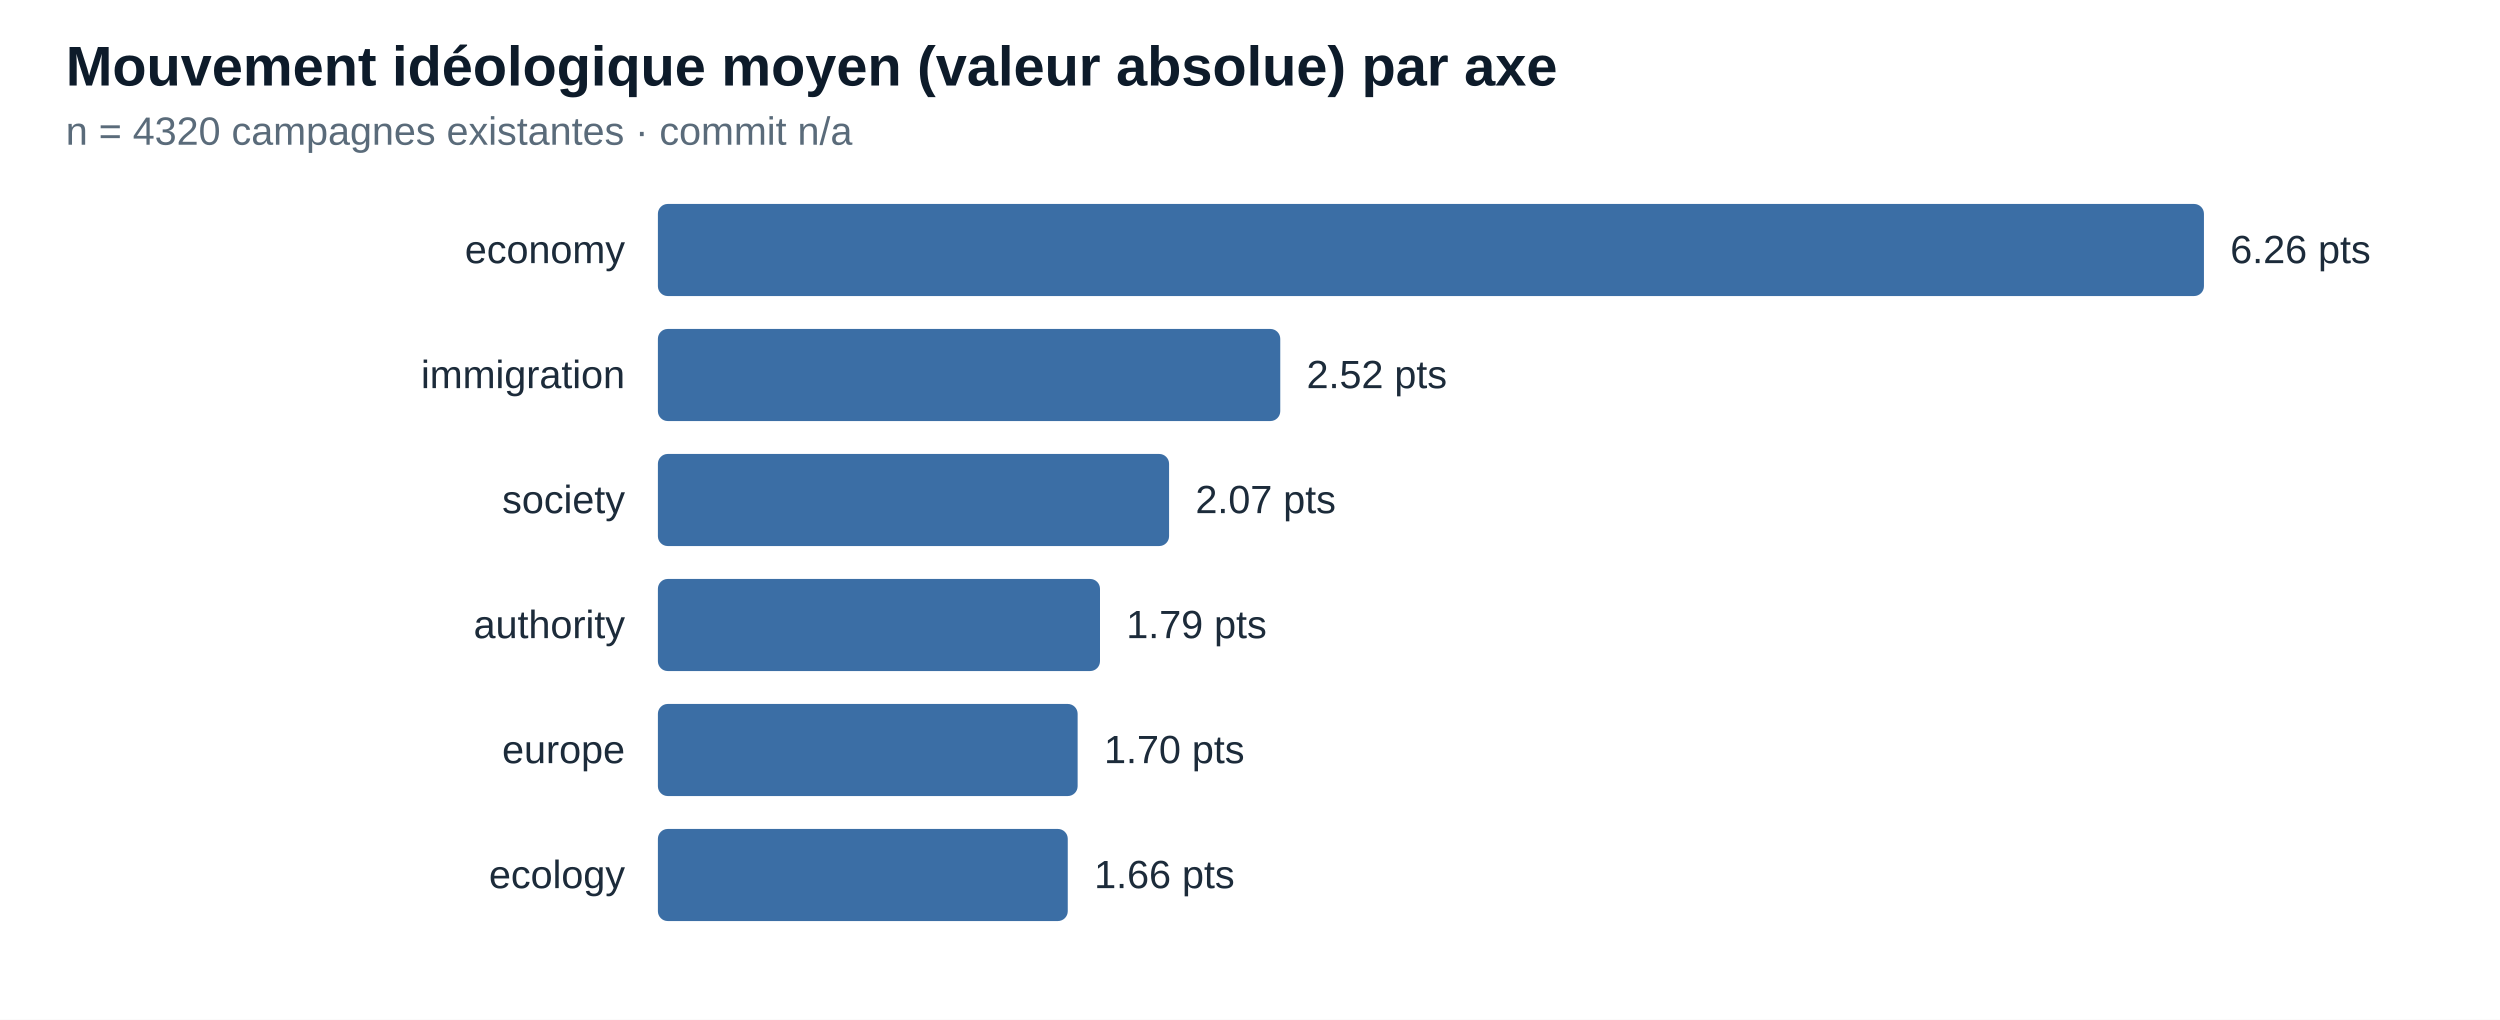
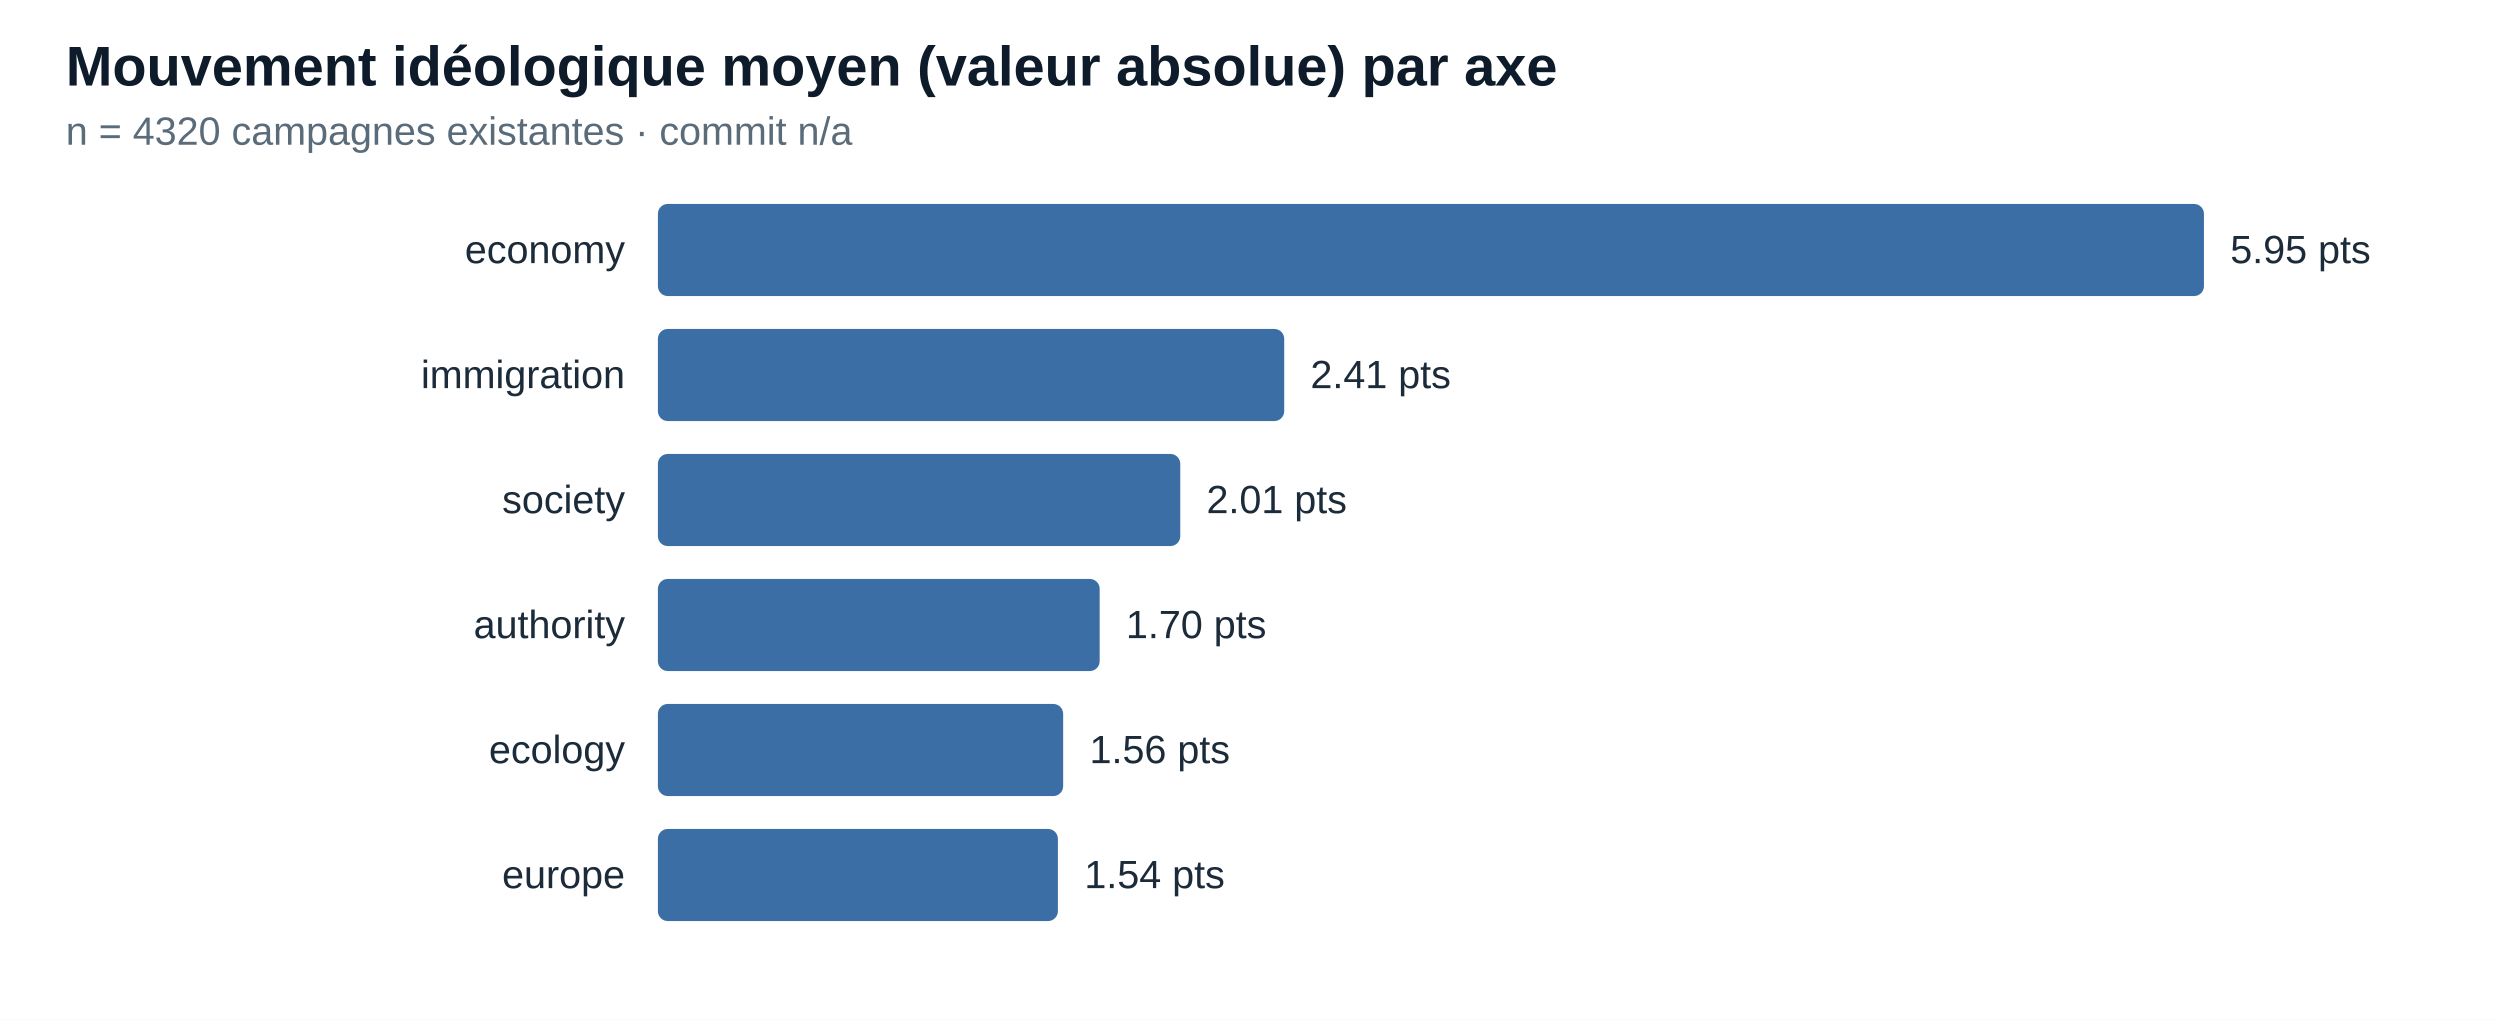
<svg xmlns="http://www.w3.org/2000/svg" width="760" height="310" viewBox="0 0 760 310">
  <rect width="760" height="310" fill="#ffffff" />
  <text x="20" y="26" font-size="17" font-weight="700" fill="#0d1b2a" style="font-family:Arial,Helvetica,sans-serif">Mouvement idéologique moyen (valeur absolue) par axe</text>
  <text x="20" y="44" font-size="12" fill="#5a6b7a" style="font-family:Arial,Helvetica,sans-serif">n = 4320 campagnes existantes · commit n/a</text>
  <text x="190" y="80" text-anchor="end" font-size="12" fill="#1c2b3a" style="font-family:Arial,Helvetica,sans-serif">economy</text>
  <rect x="200" y="62" width="470.0" height="28" fill="#3b6ea5" rx="3" />
-   <text x="678" y="80" font-size="12" fill="#1c2b3a" style="font-family:Arial,Helvetica,sans-serif">6.26 pts</text>
+   <text x="678" y="80" font-size="12" fill="#1c2b3a" style="font-family:Arial,Helvetica,sans-serif">5.95 pts</text>
  <text x="190" y="118" text-anchor="end" font-size="12" fill="#1c2b3a" style="font-family:Arial,Helvetica,sans-serif">immigration</text>
-   <rect x="200" y="100" width="189.2" height="28" fill="#3b6ea5" rx="3" />
-   <text x="397.201" y="118" font-size="12" fill="#1c2b3a" style="font-family:Arial,Helvetica,sans-serif">2.52 pts</text>
+   <rect x="200" y="100" width="190.4" height="28" fill="#3b6ea5" rx="3" />
+   <text x="398.37" y="118" font-size="12" fill="#1c2b3a" style="font-family:Arial,Helvetica,sans-serif">2.41 pts</text>
  <text x="190" y="156" text-anchor="end" font-size="12" fill="#1c2b3a" style="font-family:Arial,Helvetica,sans-serif">society</text>
-   <rect x="200" y="138" width="155.4" height="28" fill="#3b6ea5" rx="3" />
-   <text x="363.415" y="156" font-size="12" fill="#1c2b3a" style="font-family:Arial,Helvetica,sans-serif">2.07 pts</text>
+   <rect x="200" y="138" width="158.8" height="28" fill="#3b6ea5" rx="3" />
+   <text x="366.773" y="156" font-size="12" fill="#1c2b3a" style="font-family:Arial,Helvetica,sans-serif">2.01 pts</text>
  <text x="190" y="194" text-anchor="end" font-size="12" fill="#1c2b3a" style="font-family:Arial,Helvetica,sans-serif">authority</text>
-   <rect x="200" y="176" width="134.4" height="28" fill="#3b6ea5" rx="3" />
-   <text x="342.393" y="194" font-size="12" fill="#1c2b3a" style="font-family:Arial,Helvetica,sans-serif">1.79 pts</text>
-   <text x="190" y="232" text-anchor="end" font-size="12" fill="#1c2b3a" style="font-family:Arial,Helvetica,sans-serif">europe</text>
-   <rect x="200" y="214" width="127.6" height="28" fill="#3b6ea5" rx="3" />
-   <text x="335.636" y="232" font-size="12" fill="#1c2b3a" style="font-family:Arial,Helvetica,sans-serif">1.70 pts</text>
-   <text x="190" y="270" text-anchor="end" font-size="12" fill="#1c2b3a" style="font-family:Arial,Helvetica,sans-serif">ecology</text>
-   <rect x="200" y="252" width="124.6" height="28" fill="#3b6ea5" rx="3" />
-   <text x="332.633" y="270" font-size="12" fill="#1c2b3a" style="font-family:Arial,Helvetica,sans-serif">1.66 pts</text>
+   <rect x="200" y="176" width="134.3" height="28" fill="#3b6ea5" rx="3" />
+   <text x="342.286" y="194" font-size="12" fill="#1c2b3a" style="font-family:Arial,Helvetica,sans-serif">1.70 pts</text>
+   <text x="190" y="232" text-anchor="end" font-size="12" fill="#1c2b3a" style="font-family:Arial,Helvetica,sans-serif">ecology</text>
+   <rect x="200" y="214" width="123.2" height="28" fill="#3b6ea5" rx="3" />
+   <text x="331.227" y="232" font-size="12" fill="#1c2b3a" style="font-family:Arial,Helvetica,sans-serif">1.56 pts</text>
+   <text x="190" y="270" text-anchor="end" font-size="12" fill="#1c2b3a" style="font-family:Arial,Helvetica,sans-serif">europe</text>
+   <rect x="200" y="252" width="121.6" height="28" fill="#3b6ea5" rx="3" />
+   <text x="329.647" y="270" font-size="12" fill="#1c2b3a" style="font-family:Arial,Helvetica,sans-serif">1.54 pts</text>
</svg>
